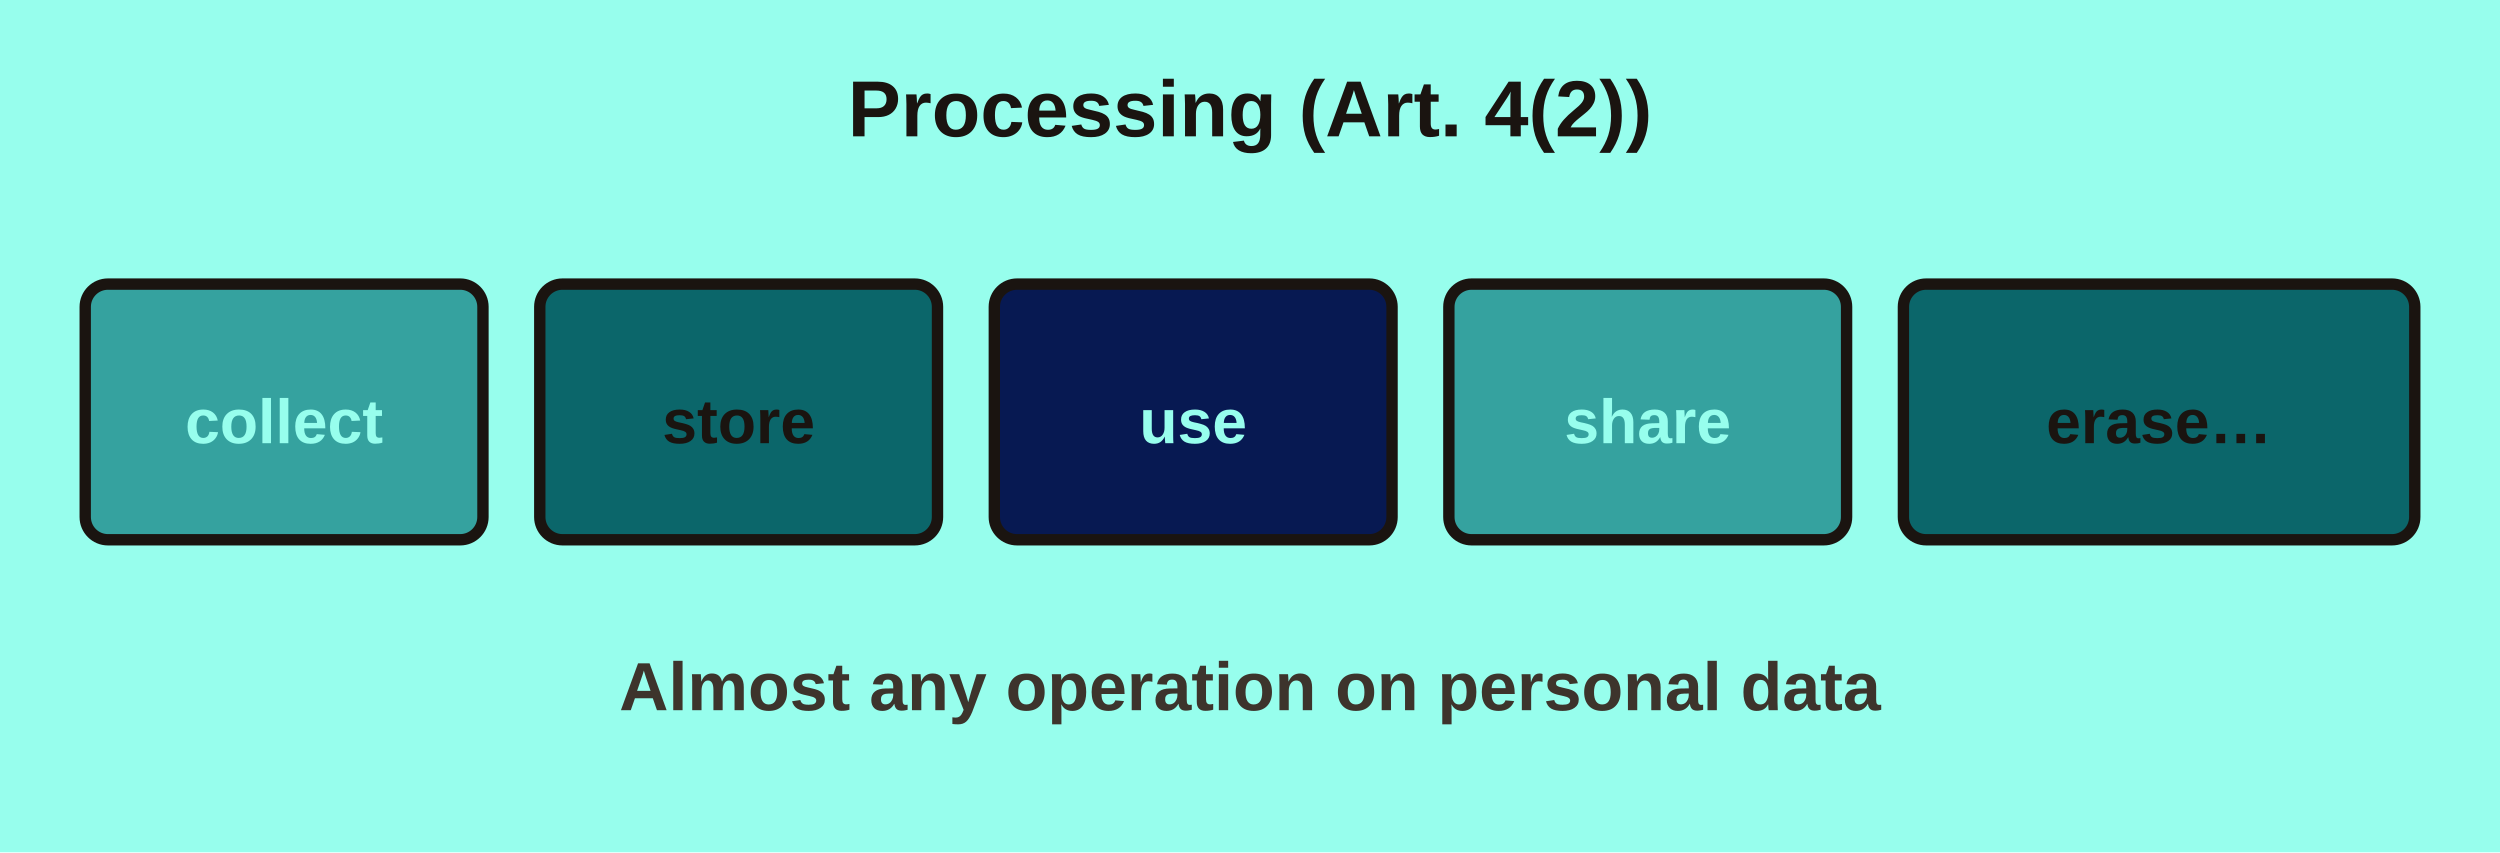
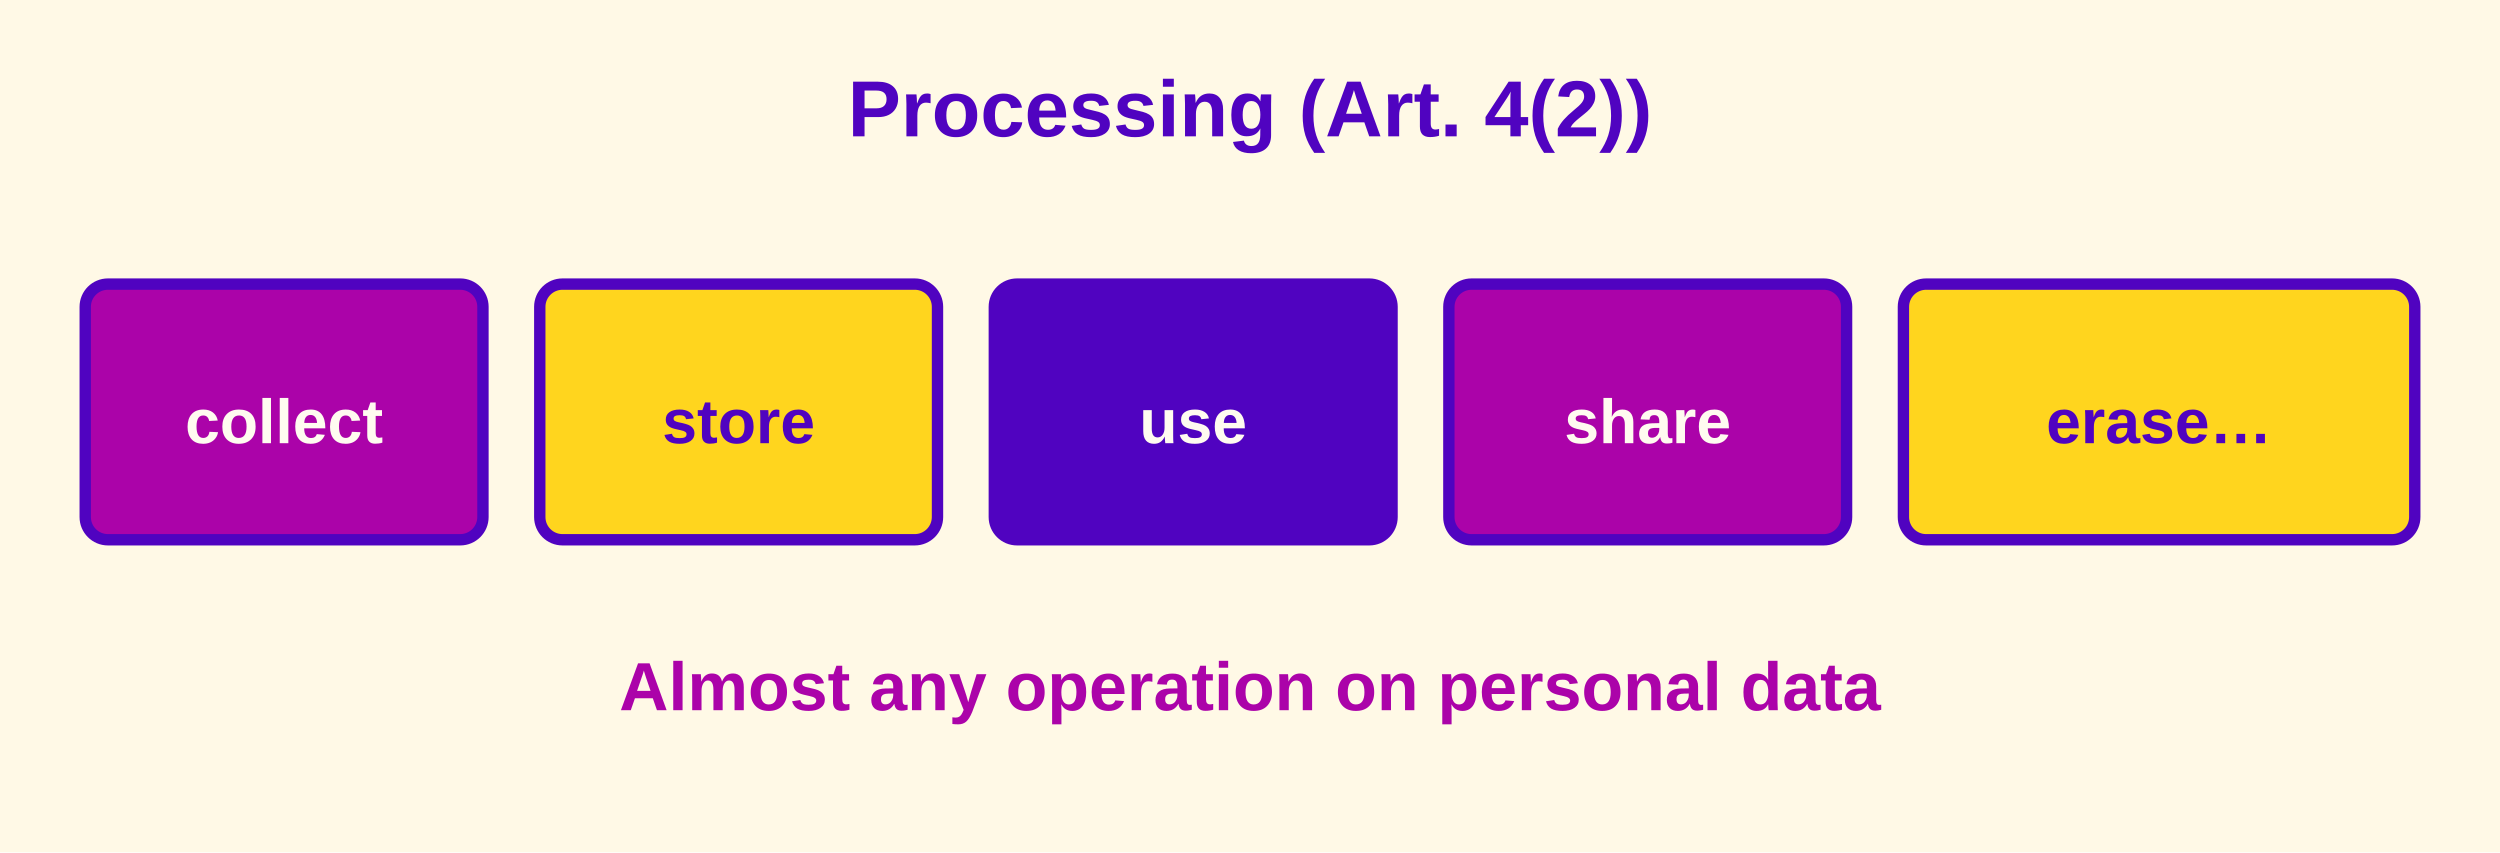
<svg xmlns="http://www.w3.org/2000/svg" viewBox="0 0 440 150" width="440" height="150" role="img">
-   <rect width="440" height="150" fill="#97FEED" />
-   <text x="220" y="24" fill="#1A1410" font-size="14" font-weight="600" font-family="Segoe UI, Arial, sans-serif" text-anchor="middle">Processing (Art. 4(2))</text>
-   <rect x="15" y="50" width="70" height="45" rx="4" fill="#35A29F" stroke="#1A1410" stroke-width="2" />
-   <text x="50" y="78" fill="#97FEED" font-size="11" font-weight="600" font-family="Segoe UI, Arial, sans-serif" text-anchor="middle">collect</text>
-   <rect x="95" y="50" width="70" height="45" rx="4" fill="#0B666A" stroke="#1A1410" stroke-width="2" />
-   <text x="130" y="78" fill="#1A1410" font-size="11" font-weight="600" font-family="Segoe UI, Arial, sans-serif" text-anchor="middle">store</text>
-   <rect x="175" y="50" width="70" height="45" rx="4" fill="#071952" stroke="#1A1410" stroke-width="2" />
-   <text x="210" y="78" fill="#97FEED" font-size="11" font-weight="600" font-family="Segoe UI, Arial, sans-serif" text-anchor="middle">use</text>
-   <rect x="255" y="50" width="70" height="45" rx="4" fill="#35A29F" stroke="#1A1410" stroke-width="2" />
-   <text x="290" y="78" fill="#97FEED" font-size="11" font-weight="600" font-family="Segoe UI, Arial, sans-serif" text-anchor="middle">share</text>
-   <rect x="335" y="50" width="90" height="45" rx="4" fill="#0B666A" stroke="#1A1410" stroke-width="2" />
-   <text x="380" y="78" fill="#1A1410" font-size="11" font-weight="600" font-family="Segoe UI, Arial, sans-serif" text-anchor="middle">erase…</text>
-   <text x="220" y="125" fill="#3D342C" font-size="12" font-weight="600" font-family="Segoe UI, Arial, sans-serif" text-anchor="middle">Almost any operation on personal data</text>
+   <rect width="440" height="150" fill="#FFF9E6" />
+   <text x="220" y="24" fill="#5003C0" font-size="14" font-weight="600" font-family="Segoe UI, Arial, sans-serif" text-anchor="middle">Processing (Art. 4(2))</text>
+   <rect x="15" y="50" width="70" height="45" rx="4" fill="#AB03A9" stroke="#5003C0" stroke-width="2" />
+   <text x="50" y="78" fill="#FFFBF0" font-size="11" font-weight="600" font-family="Segoe UI, Arial, sans-serif" text-anchor="middle">collect</text>
+   <rect x="95" y="50" width="70" height="45" rx="4" fill="#FFD51E" stroke="#5003C0" stroke-width="2" />
+   <text x="130" y="78" fill="#5003C0" font-size="11" font-weight="600" font-family="Segoe UI, Arial, sans-serif" text-anchor="middle">store</text>
+   <rect x="175" y="50" width="70" height="45" rx="4" fill="#5003C0" stroke="#5003C0" stroke-width="2" />
+   <text x="210" y="78" fill="#FFFBF0" font-size="11" font-weight="600" font-family="Segoe UI, Arial, sans-serif" text-anchor="middle">use</text>
+   <rect x="255" y="50" width="70" height="45" rx="4" fill="#AB03A9" stroke="#5003C0" stroke-width="2" />
+   <text x="290" y="78" fill="#FFFBF0" font-size="11" font-weight="600" font-family="Segoe UI, Arial, sans-serif" text-anchor="middle">share</text>
+   <rect x="335" y="50" width="90" height="45" rx="4" fill="#FFD51E" stroke="#5003C0" stroke-width="2" />
+   <text x="380" y="78" fill="#5003C0" font-size="11" font-weight="600" font-family="Segoe UI, Arial, sans-serif" text-anchor="middle">erase…</text>
+   <text x="220" y="125" fill="#AB03A9" font-size="12" font-weight="600" font-family="Segoe UI, Arial, sans-serif" text-anchor="middle">Almost any operation on personal data</text>
</svg>
